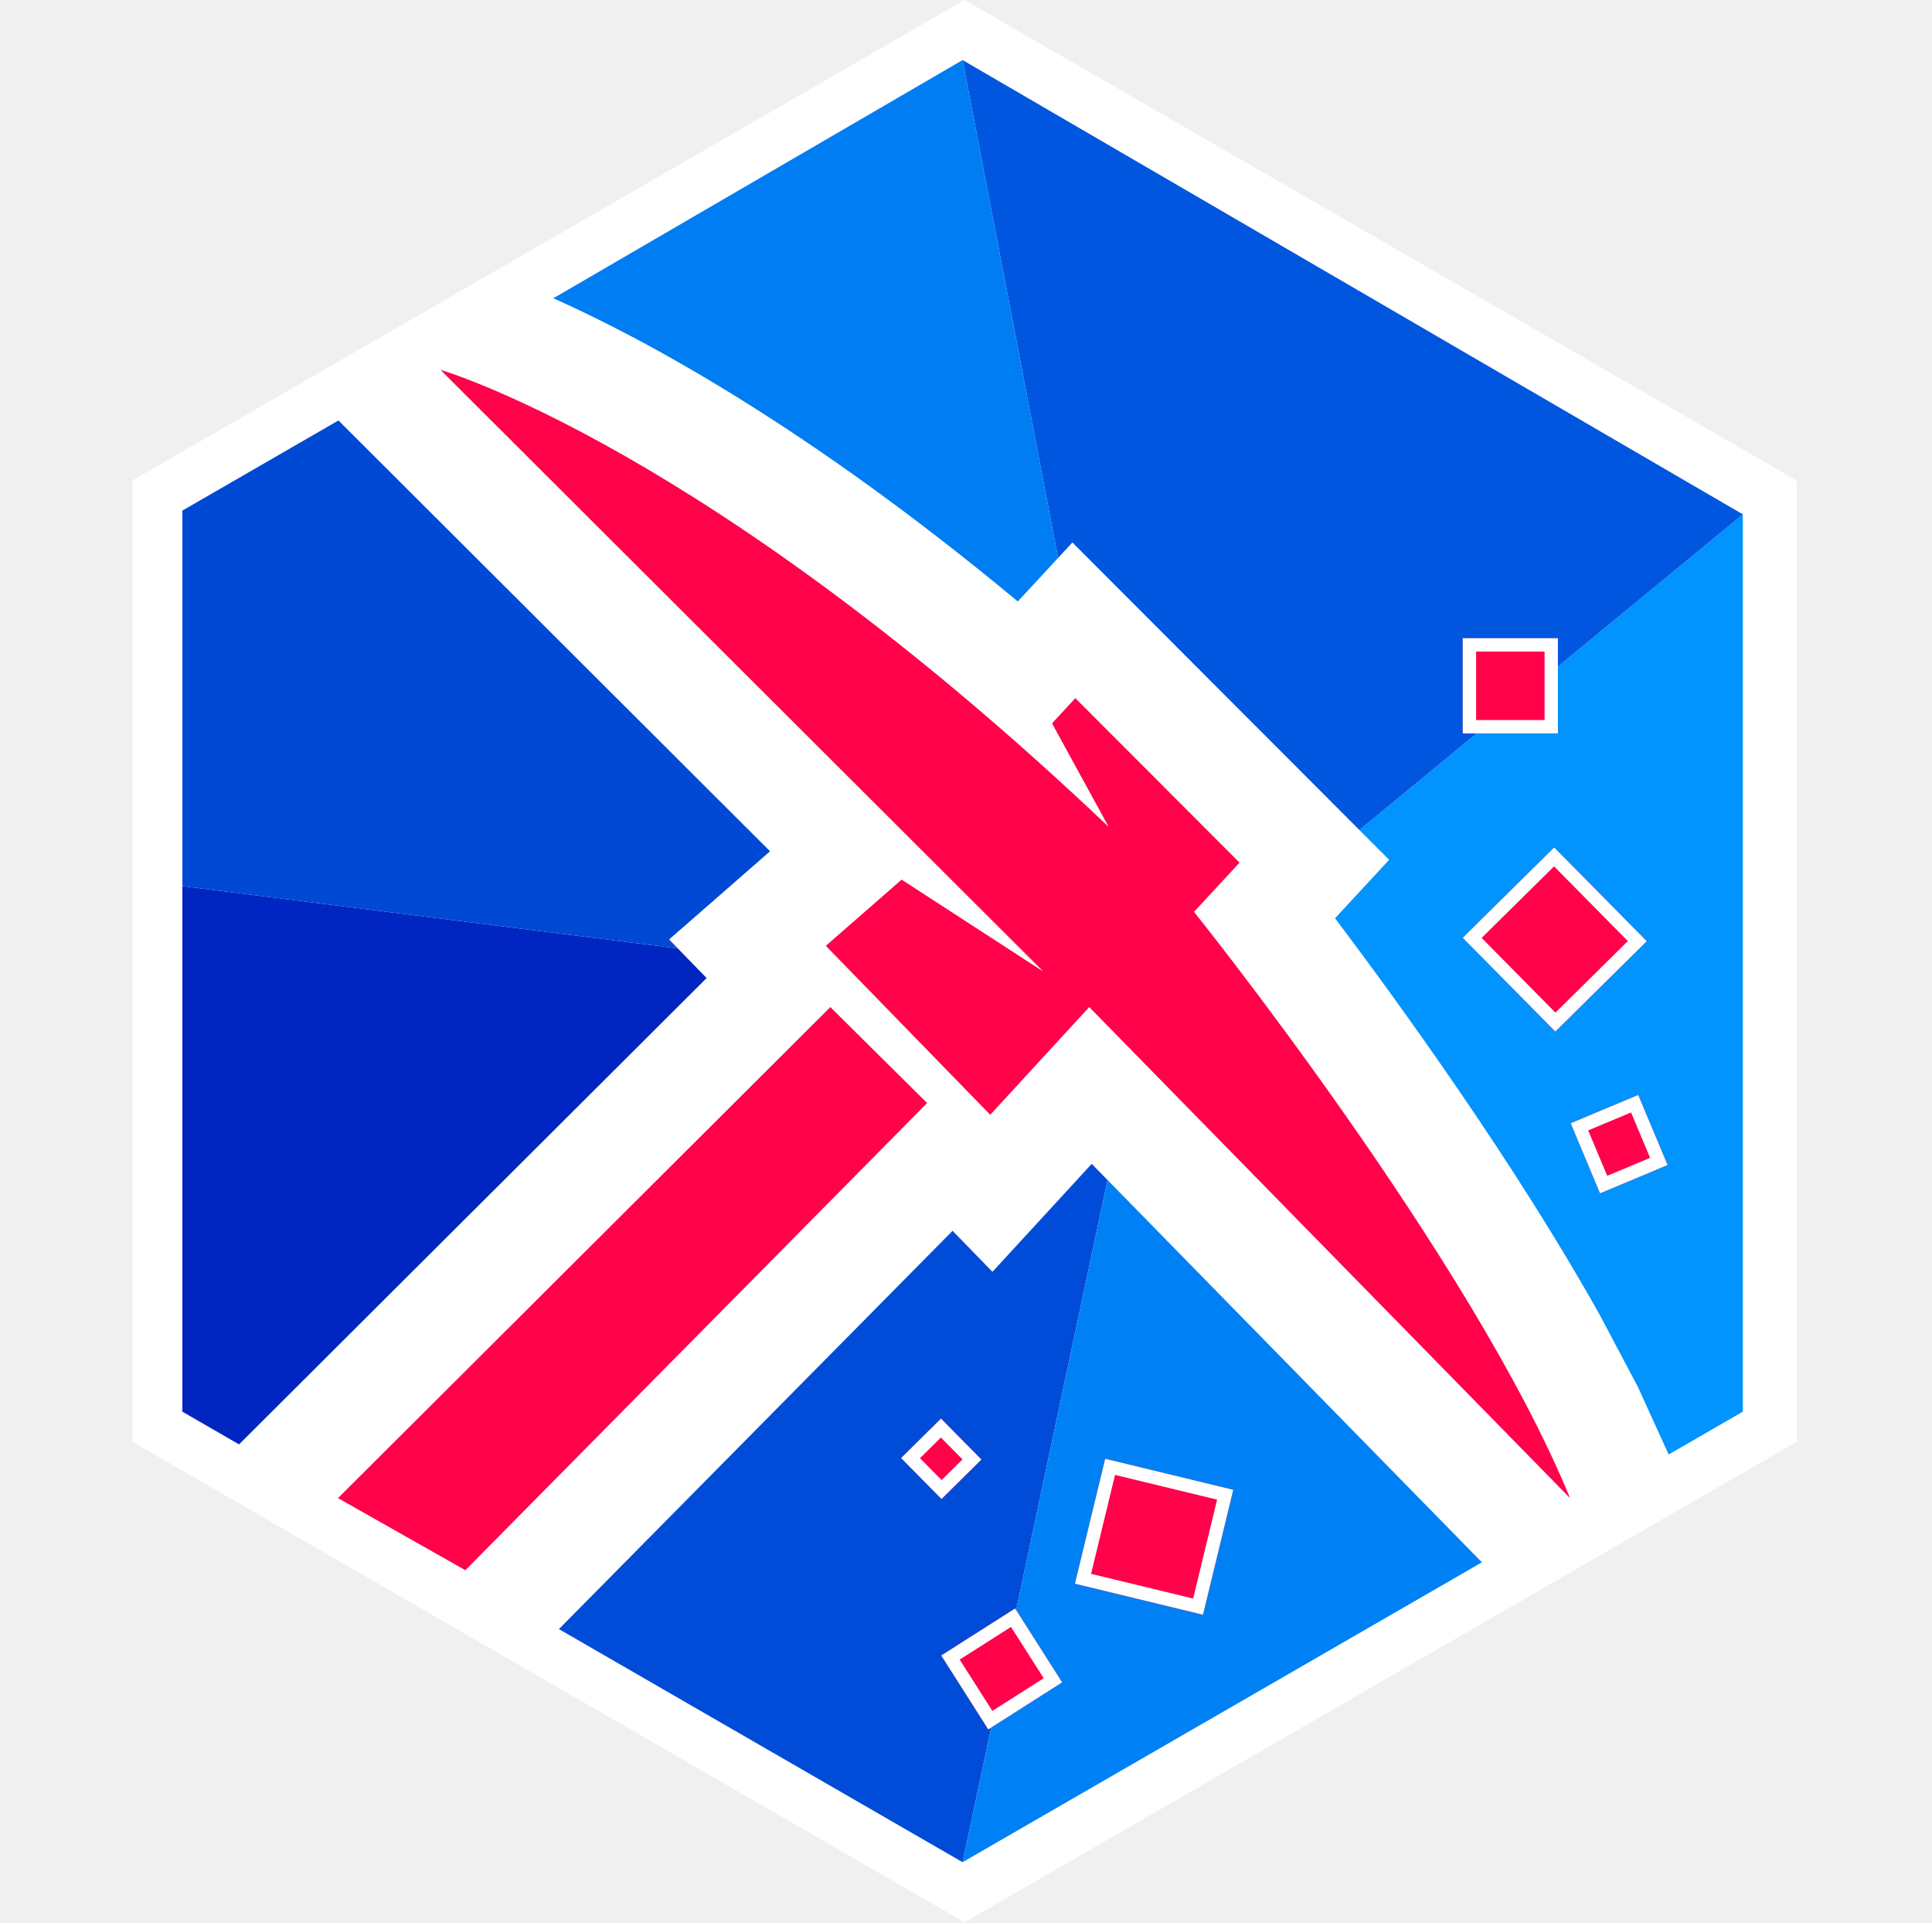
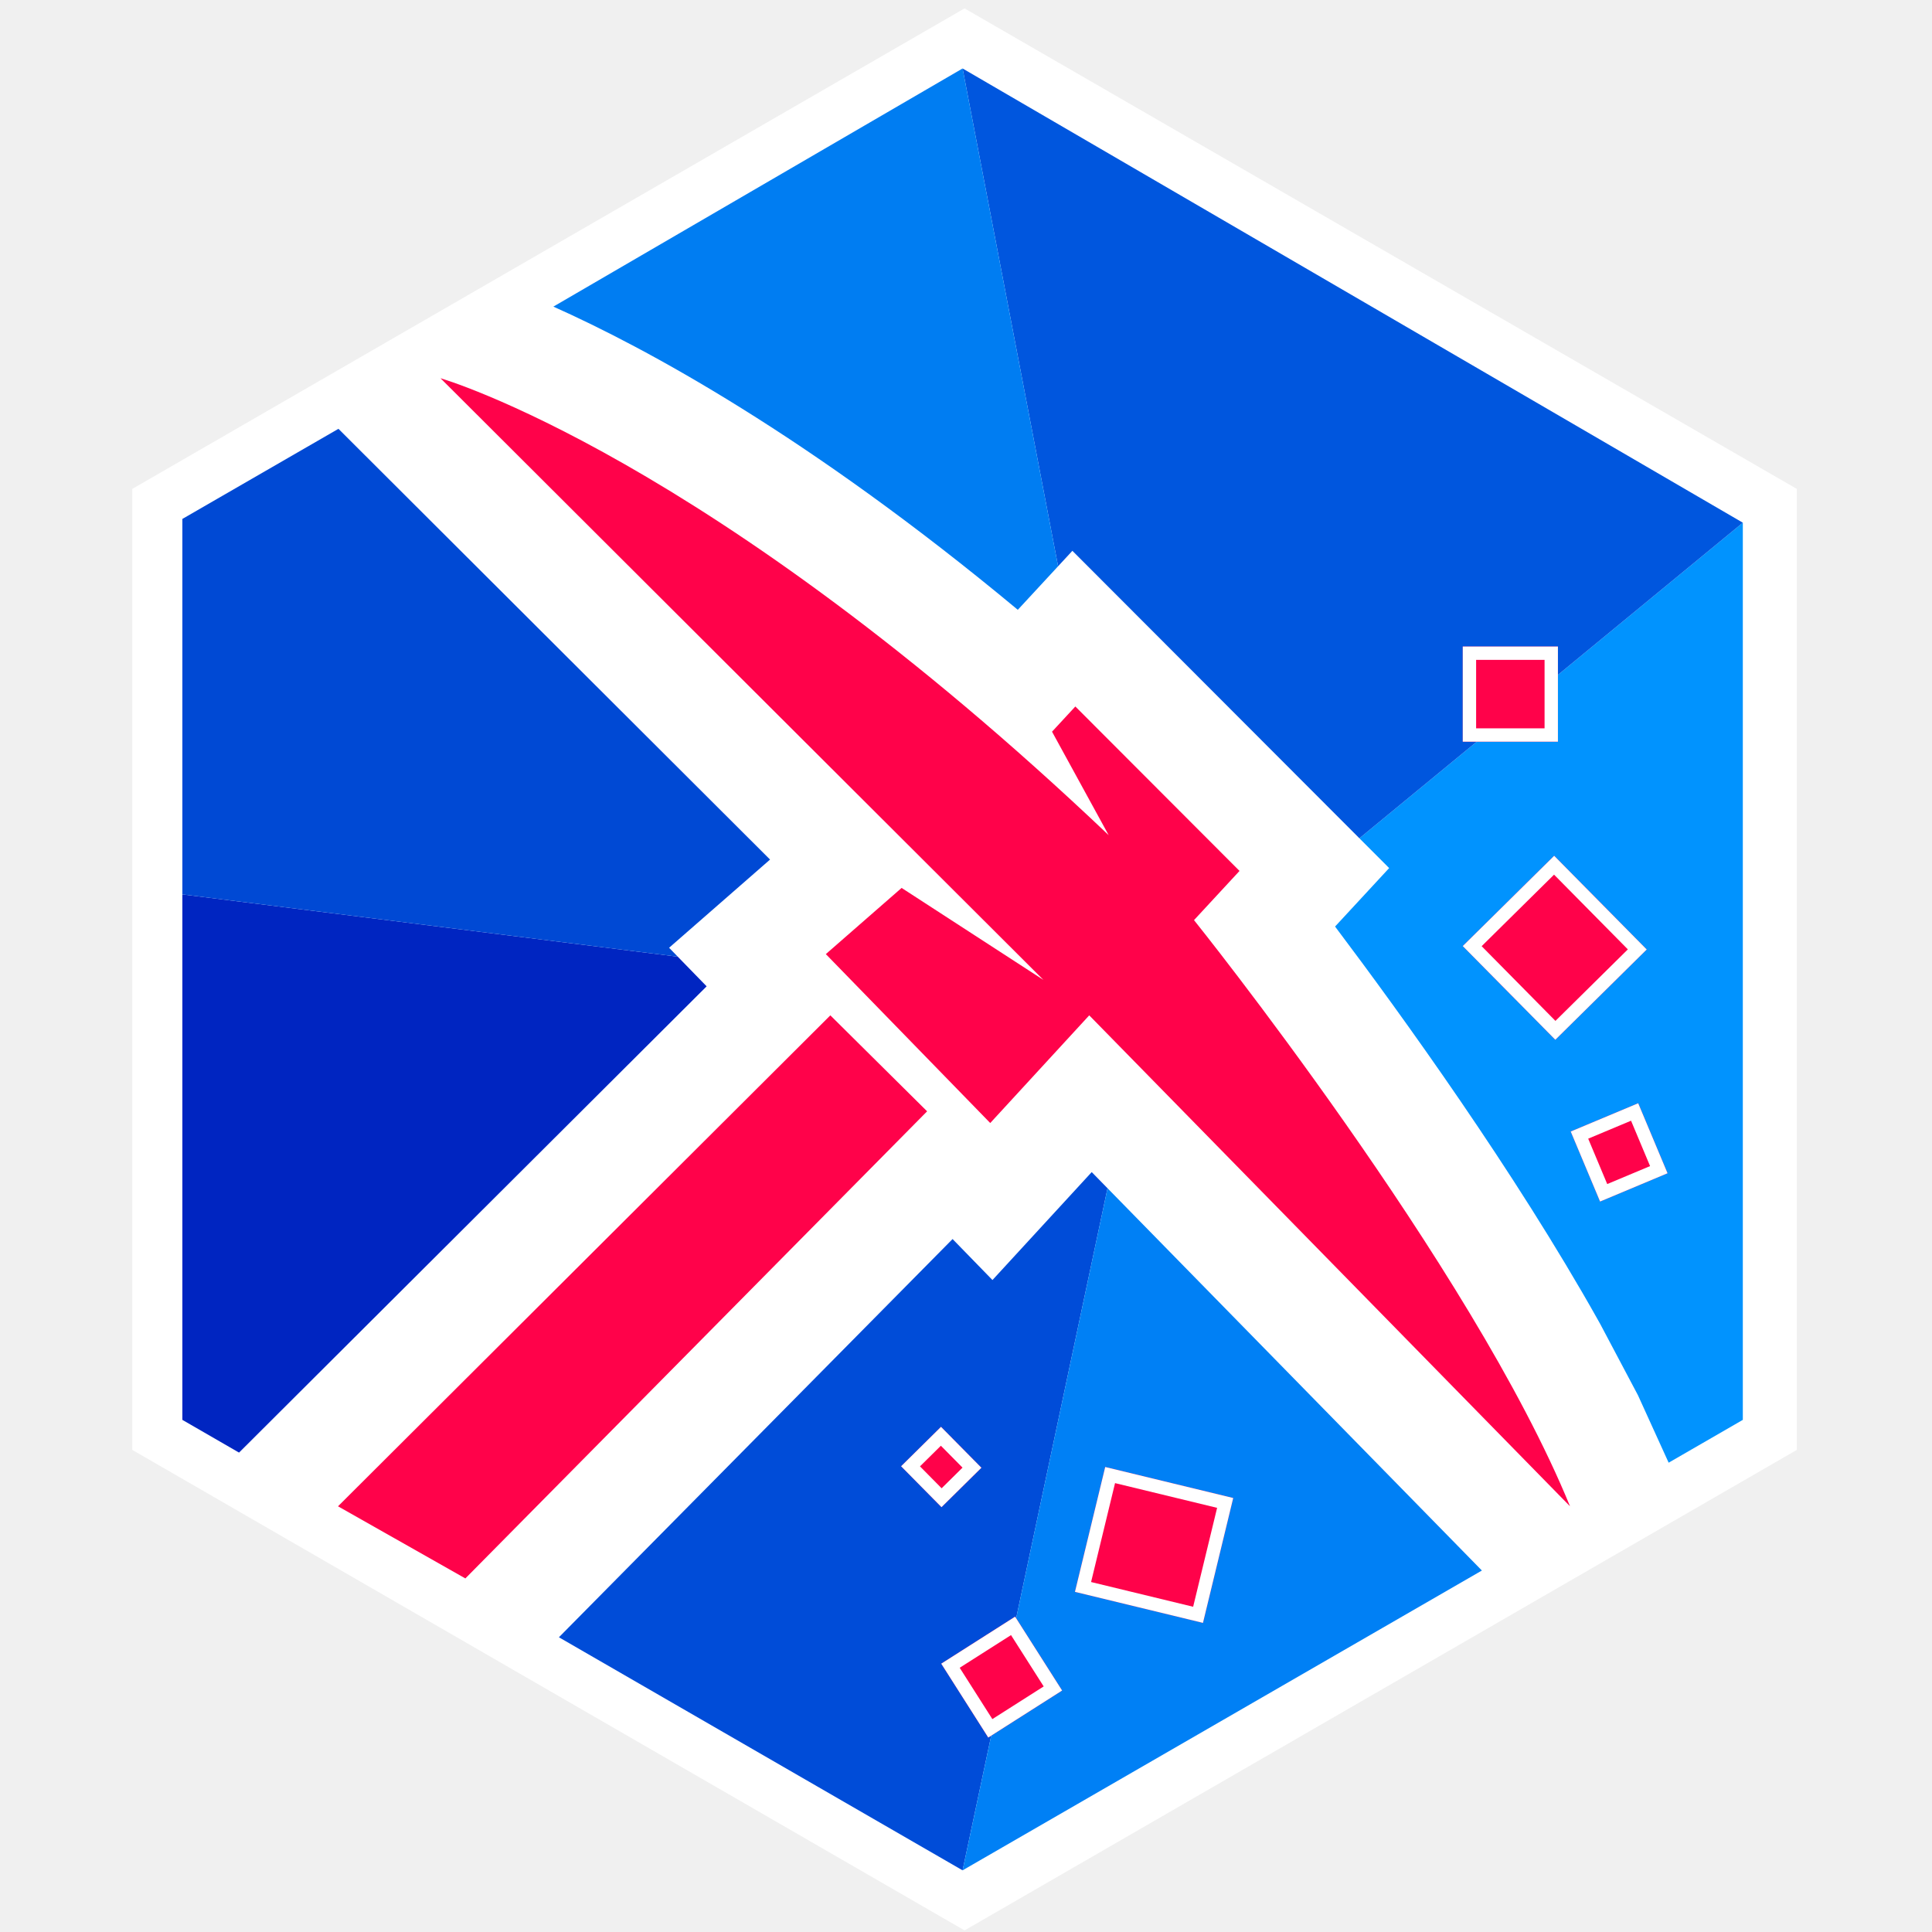
- <svg xmlns="http://www.w3.org/2000/svg" width="100%" height="100%" viewBox="0 0 193 192" version="1.1" xml:space="preserve" style="fill-rule:evenodd;clip-rule:evenodd;stroke-linejoin:round;stroke-miterlimit:2;">
-   <rect id="logo" x="0.355" y="0" width="192" height="192" style="fill:#fff;fill-opacity:0;" />
-   <path d="M96.355,0L179.494,48L179.494,144L96.355,192L13.217,144L13.217,48L96.355,0Z" style="fill:#fff;" />
-   <path d="M33.766,149.634L82.949,100.59L92.615,110.176L46.489,156.839L33.766,149.634ZM44.005,36.944C44.005,36.944 70.795,44.623 110.753,82.591L105.094,72.252L107.423,69.735L123.824,86.162L119.277,91.077C119.277,91.077 147.04,125.658 156.84,149.634L108.811,100.59L98.921,111.347L82.498,94.472L90.068,87.86L104.229,97.047L44.005,36.944Z" style="fill:#ff024a;" />
-   <path d="M96.159,6L174.102,51L174.102,141L96.159,186L18.217,141L18.217,51L96.159,6Z" style="fill:none;" />
+ <svg xmlns="http://www.w3.org/2000/svg" width="100%" height="100%" viewBox="0 0 193 193" version="1.1" xml:space="preserve" style="fill-rule:evenodd;clip-rule:evenodd;stroke-linejoin:round;stroke-miterlimit:2;">
+   <rect id="logo" x="0.355" y="0.84" width="192" height="192" style="fill:#fff;fill-opacity:0;" />
+   <path d="M96.355,0.84L179.494,48.84L179.494,144.84L96.355,192.84L13.217,144.84L13.217,48.84L96.355,0.84Z" style="fill:#fff;" />
+   <path d="M33.766,150.474L82.949,101.43L92.615,111.017L46.489,157.679L33.766,150.474ZM44.005,37.785C44.005,37.785 70.795,45.463 110.753,83.431L105.094,73.092L107.423,70.575L123.824,87.003L119.277,91.917C119.277,91.917 147.04,126.499 156.84,150.474L108.811,101.43L98.921,112.187L82.498,95.312L90.068,88.7L104.229,97.887L44.005,37.785Z" style="fill:#ff024a;" />
+   <path d="M96.159,6.84L174.102,51.84L174.102,141.84L96.159,186.84L18.217,141.84L18.217,51.84L96.159,6.84Z" style="fill:none;" />
  <clipPath id="_clip1">
-     <path d="M96.159,6L174.102,51L174.102,141L96.159,186L18.217,141L18.217,51L96.159,6Z" />
+     <path d="M96.159,6.84L174.102,51.84L174.102,141.84L96.159,186.84L18.217,141.84L18.217,51.84L96.159,6.84Z" />
  </clipPath>
  <g clip-path="url(#_clip1)">
    <g>
-       <path d="M110.638,117.861L109.058,116.248L99.144,127.031L95.159,122.936L55.803,162.749L96.159,186L110.638,117.861Z" style="fill:#004cd8;" />
-       <path d="M110.638,117.861L148.06,156.074L96.159,186L110.638,117.861Z" style="fill:#0080f5;" />
-       <path d="M166.711,145.32L163.627,138.541L159.853,131.415L159.656,131.064C151.32,116.203 140.064,100.608 133.368,91.718L138.771,85.878L135.799,82.901L174.102,51.375L174.102,141.058L166.711,145.32Z" style="fill:#0193fe;" />
-       <path d="M67.708,94.73L70.59,97.691L23.881,144.268L18.217,141.058L18.217,88.506L67.708,94.73Z" style="fill:#0025c1;" />
-       <path d="M174.102,51.375L135.799,82.901L107.128,54.183L105.7,55.727L96.159,6L174.102,51.375Z" style="fill:#0056de;" />
-       <path d="M33.723,41.911L76.926,85.027L66.84,93.838L67.708,94.73L18.217,88.506L18.217,50.619L33.723,41.911Z" style="fill:#0049d4;" />
-       <path d="M105.7,55.727L96.159,6L55.279,29.79C64.449,33.884 80.719,42.649 101.675,60.077L105.7,55.727Z" style="fill:#007df2;" />
+       <path d="M110.638,118.701L109.058,117.088L99.144,127.871L95.159,123.776L55.803,163.589L96.159,186.84L110.638,118.701Z" style="fill:#004cd8;" />
+       <path d="M110.638,118.701L148.06,156.914L96.159,186.84L110.638,118.701Z" style="fill:#0080f5;" />
+       <path d="M166.711,146.16L163.627,139.381L159.853,132.255L159.656,131.904C151.32,117.043 140.064,101.448 133.368,92.558L138.771,86.718L135.799,83.741L174.102,52.215L174.102,141.899L166.711,146.16Z" style="fill:#0193fe;" />
+       <path d="M67.708,95.57L70.59,98.531L23.881,145.108L18.217,141.899L18.217,89.347L67.708,95.57Z" style="fill:#0025c1;" />
+       <path d="M174.102,52.215L135.799,83.741L107.128,55.024L105.7,56.567L96.159,6.84L174.102,52.215Z" style="fill:#0056de;" />
+       <path d="M33.723,42.751L76.926,85.867L66.84,94.678L67.708,95.57L18.217,89.347L18.217,51.459L33.723,42.751Z" style="fill:#0049d4;" />
+       <path d="M105.7,56.567L96.159,6.84L55.279,30.63C64.449,34.725 80.719,43.489 101.675,60.917L105.7,56.567Z" style="fill:#007df2;" />
    </g>
  </g>
  <g id="pedres">
-     <rect x="146.125" y="63.747" width="9.505" height="9.505" style="fill:#ff024a;" />
-     <path d="M155.631,63.747L146.125,63.747L146.125,73.252L155.631,73.252L155.631,63.747ZM154.297,65.08L154.297,71.919C154.297,71.919 147.459,71.919 147.459,71.919C147.459,71.919 147.459,65.08 147.459,65.08L154.297,65.08Z" style="fill:#fff;" />
-     <path d="M164.502,94.01L155.256,84.65L146.125,93.668L155.372,103.029L164.502,94.01Z" style="fill:#ff024a;" />
-     <path d="M164.502,94.01L155.256,84.65L146.125,93.668L155.372,103.029L164.502,94.01ZM162.617,93.999L155.383,101.144C155.383,101.144 148.011,93.68 148.011,93.68C148.011,93.68 155.245,86.535 155.245,86.535L162.617,93.999Z" style="fill:#fff;" />
-     <path d="M123.194,148.806L110.407,145.708L107.385,158.181L120.172,161.279L123.194,148.806Z" style="fill:#ff024a;" />
-     <path d="M123.194,148.806L110.407,145.708L107.385,158.181L120.172,161.279L123.194,148.806ZM121.585,149.788L119.191,159.669C119.191,159.669 108.995,157.199 108.995,157.199C108.995,157.199 111.389,147.318 111.389,147.318L121.585,149.788Z" style="fill:#fff;" />
-     <path d="M98.038,145.783L94.003,141.697L90.018,145.633L94.053,149.719L98.038,145.783Z" style="fill:#ff024a;" />
-     <path d="M98.038,145.783L94.003,141.697L90.018,145.633L94.053,149.719L98.038,145.783ZM96.153,145.771L94.065,147.833C94.065,147.833 91.903,145.645 91.903,145.645C91.903,145.645 93.991,143.583 93.991,143.583L96.153,145.771Z" style="fill:#fff;" />
-     <path d="M166.582,116.363L163.65,109.37L156.91,112.195L159.842,119.189L166.582,116.363Z" style="fill:#ff024a;" />
-     <path d="M166.582,116.363L163.65,109.37L156.91,112.195L159.842,119.189L166.582,116.363ZM164.837,115.649L160.556,117.444C160.556,117.444 158.655,112.909 158.655,112.909C158.655,112.909 162.936,111.115 162.936,111.115L164.837,115.649Z" style="fill:#fff;" />
-     <path d="M101.406,160.659L94.028,165.355L98.724,172.733L106.101,168.037L101.406,160.659Z" style="fill:#ff024a;" />
-     <path d="M101.406,160.659L94.028,165.355L98.724,172.733L106.101,168.037L101.406,160.659ZM100.997,162.5L104.261,167.628C104.261,167.628 99.133,170.892 99.133,170.892C99.133,170.892 95.869,165.764 95.869,165.764L100.997,162.5Z" style="fill:#fff;" />
+     <rect x="146.125" y="64.587" width="9.505" height="9.505" style="fill:#ff024a;" />
+     <path d="M155.631,64.587L146.125,64.587L146.125,74.092L155.631,74.092L155.631,64.587ZM154.297,65.92L154.297,72.759C154.297,72.759 147.459,72.759 147.459,72.759C147.459,72.759 147.459,65.92 147.459,65.92L154.297,65.92Z" style="fill:#fff;" />
+     <path d="M164.502,94.851L155.256,85.49L146.125,94.509L155.372,103.869L164.502,94.851Z" style="fill:#ff024a;" />
+     <path d="M164.502,94.851L155.256,85.49L146.125,94.509L155.372,103.869L164.502,94.851ZM162.617,94.839L155.383,101.984C155.383,101.984 148.011,94.52 148.011,94.52C148.011,94.52 155.245,87.375 155.245,87.375L162.617,94.839Z" style="fill:#fff;" />
+     <path d="M123.194,149.646L110.407,146.548L107.385,159.021L120.172,162.119L123.194,149.646Z" style="fill:#ff024a;" />
+     <path d="M123.194,149.646L110.407,146.548L107.385,159.021L120.172,162.119L123.194,149.646ZM121.585,150.628L119.191,160.51C119.191,160.51 108.995,158.039 108.995,158.039C108.995,158.039 111.389,148.158 111.389,148.158L121.585,150.628Z" style="fill:#fff;" />
+     <path d="M98.038,146.623L94.003,142.537L90.018,146.474L94.053,150.559L98.038,146.623Z" style="fill:#ff024a;" />
+     <path d="M98.038,146.623L94.003,142.537L90.018,146.474L94.053,150.559L98.038,146.623ZM96.153,146.611L94.065,148.674C94.065,148.674 91.903,146.485 91.903,146.485C91.903,146.485 93.991,144.423 93.991,144.423L96.153,146.611Z" style="fill:#fff;" />
+     <path d="M166.582,117.204L163.65,110.21L156.91,113.035L159.842,120.029L166.582,117.204Z" style="fill:#ff024a;" />
+     <path d="M166.582,117.204L163.65,110.21L156.91,113.035L159.842,120.029L166.582,117.204ZM164.837,116.489L160.556,118.284C160.556,118.284 158.655,113.749 158.655,113.749C158.655,113.749 162.936,111.955 162.936,111.955L164.837,116.489Z" style="fill:#fff;" />
+     <path d="M101.406,161.499L94.028,166.195L98.724,173.573L106.101,168.877L101.406,161.499Z" style="fill:#ff024a;" />
+     <path d="M101.406,161.499L94.028,166.195L98.724,173.573L106.101,168.877L101.406,161.499ZM100.997,163.34L104.261,168.468C104.261,168.468 99.133,171.732 99.133,171.732C99.133,171.732 95.869,166.604 95.869,166.604L100.997,163.34Z" style="fill:#fff;" />
  </g>
</svg>
